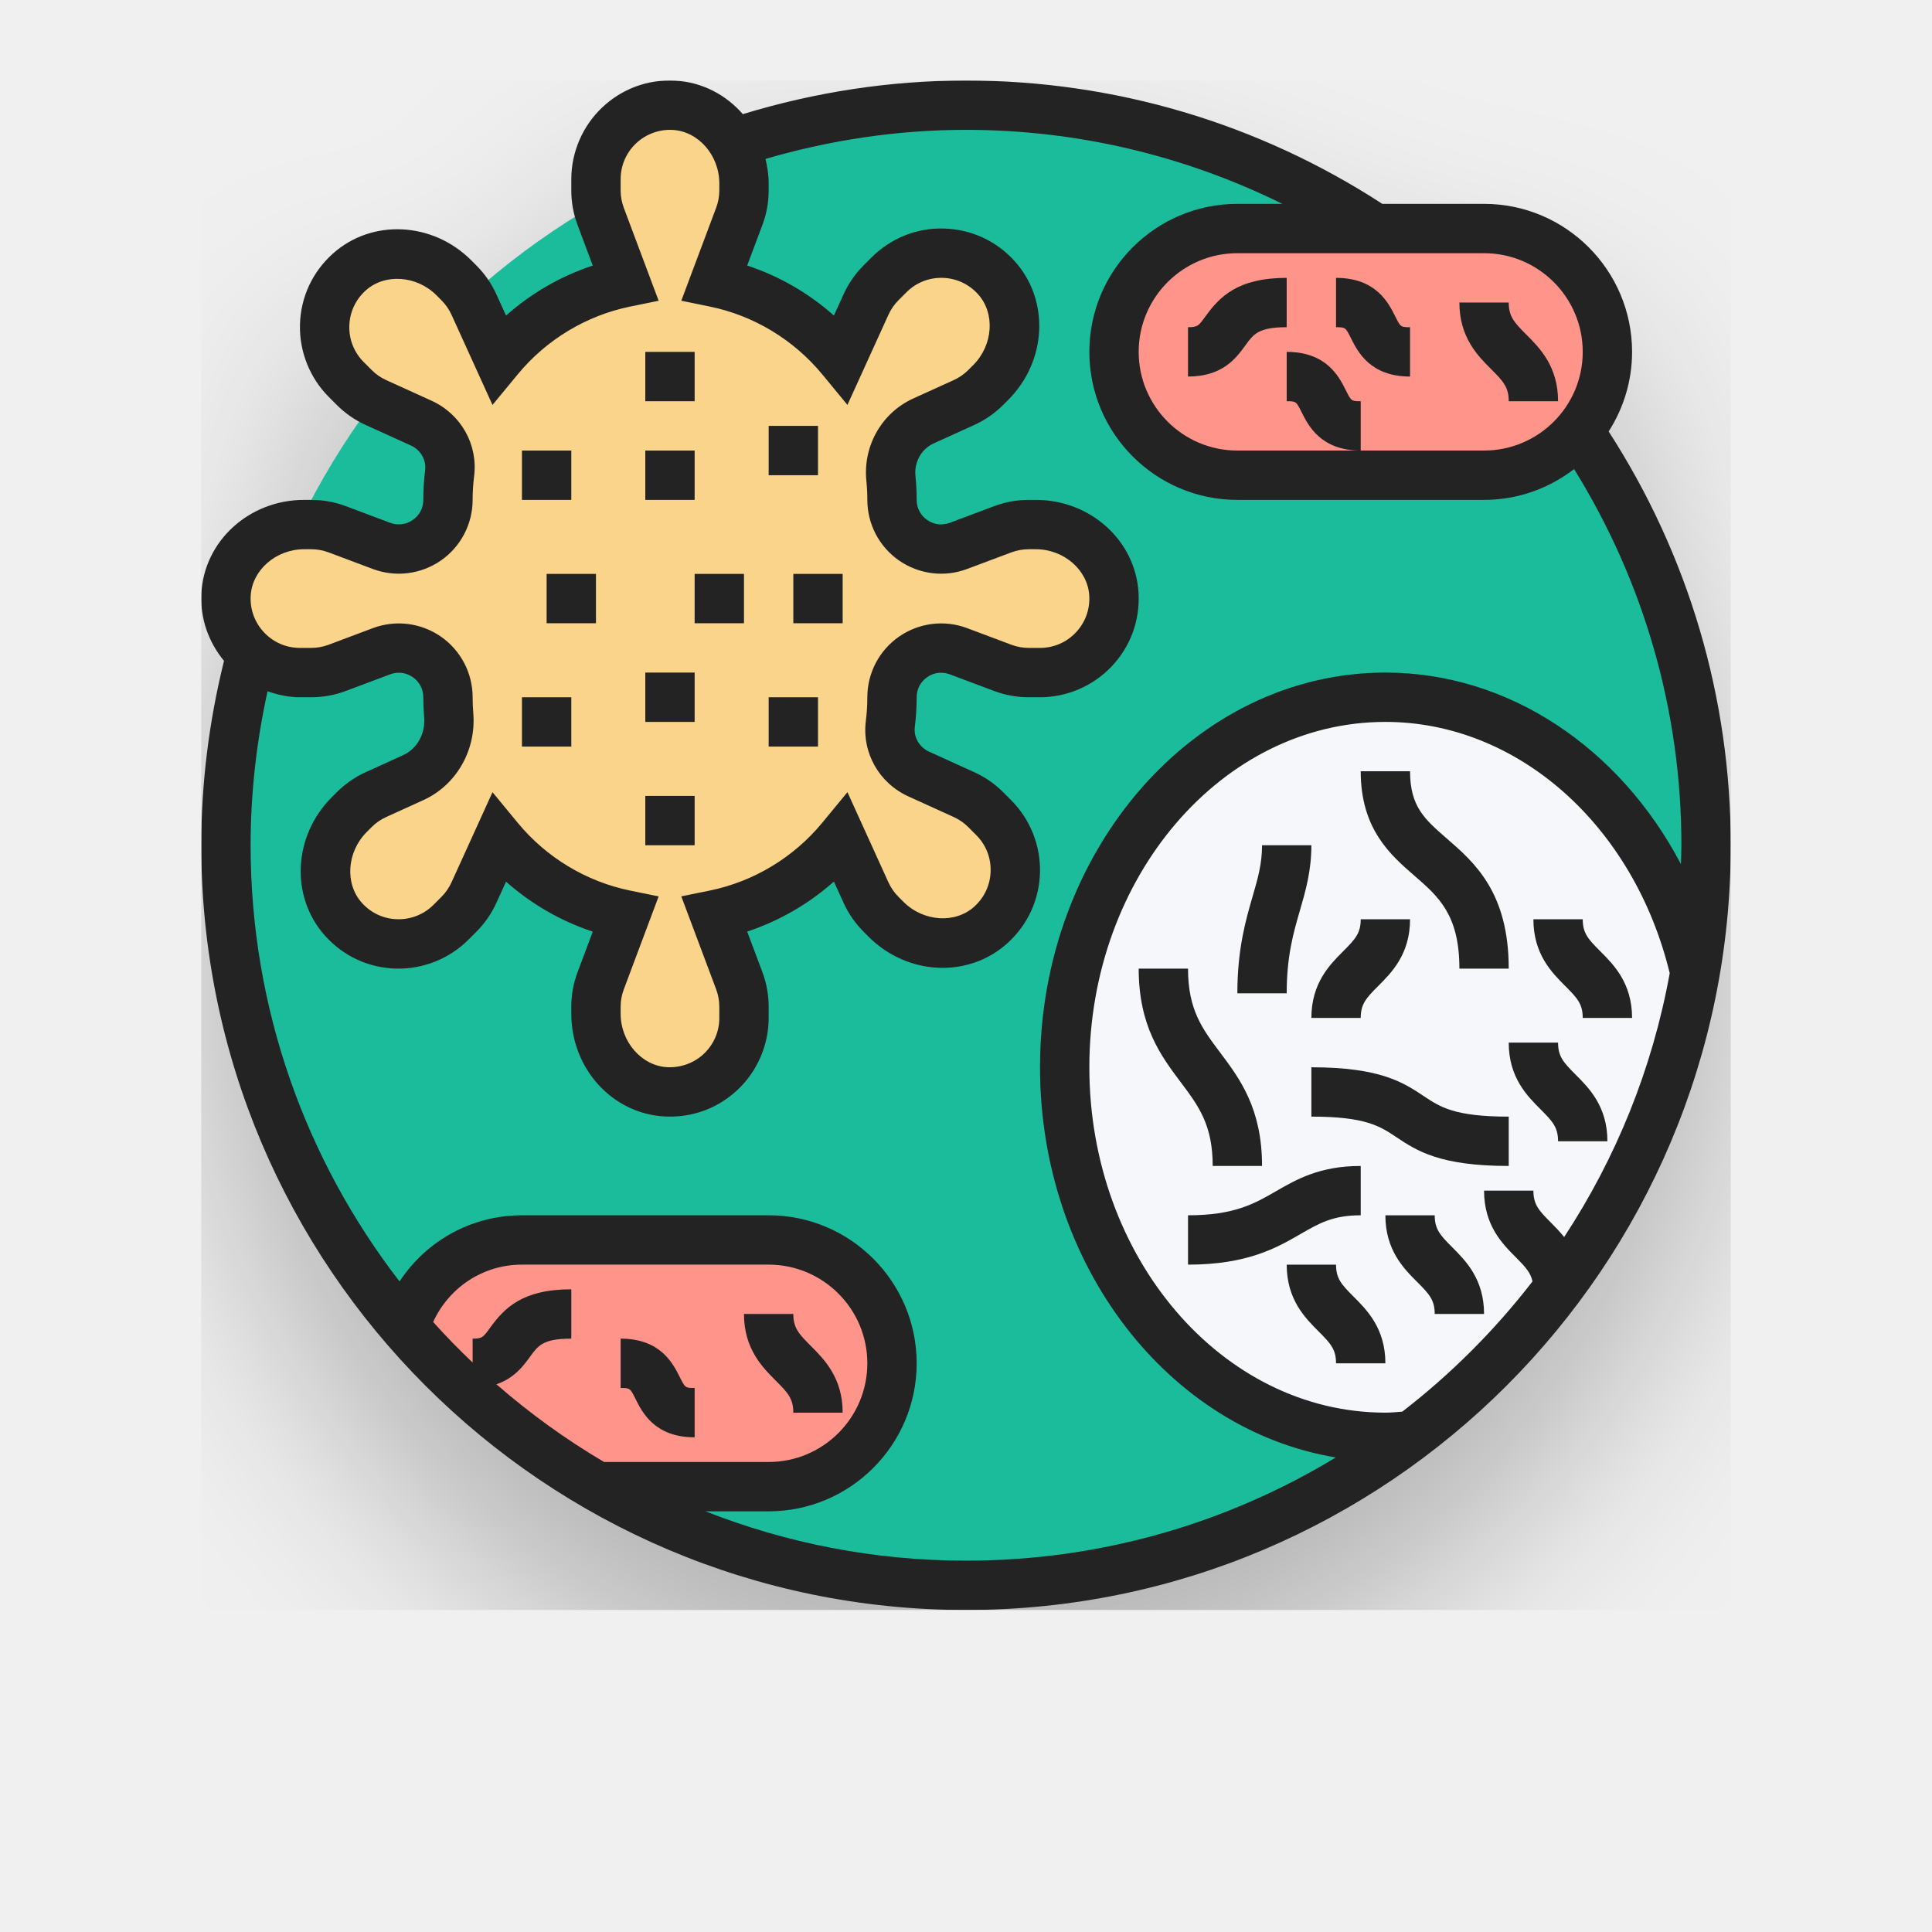
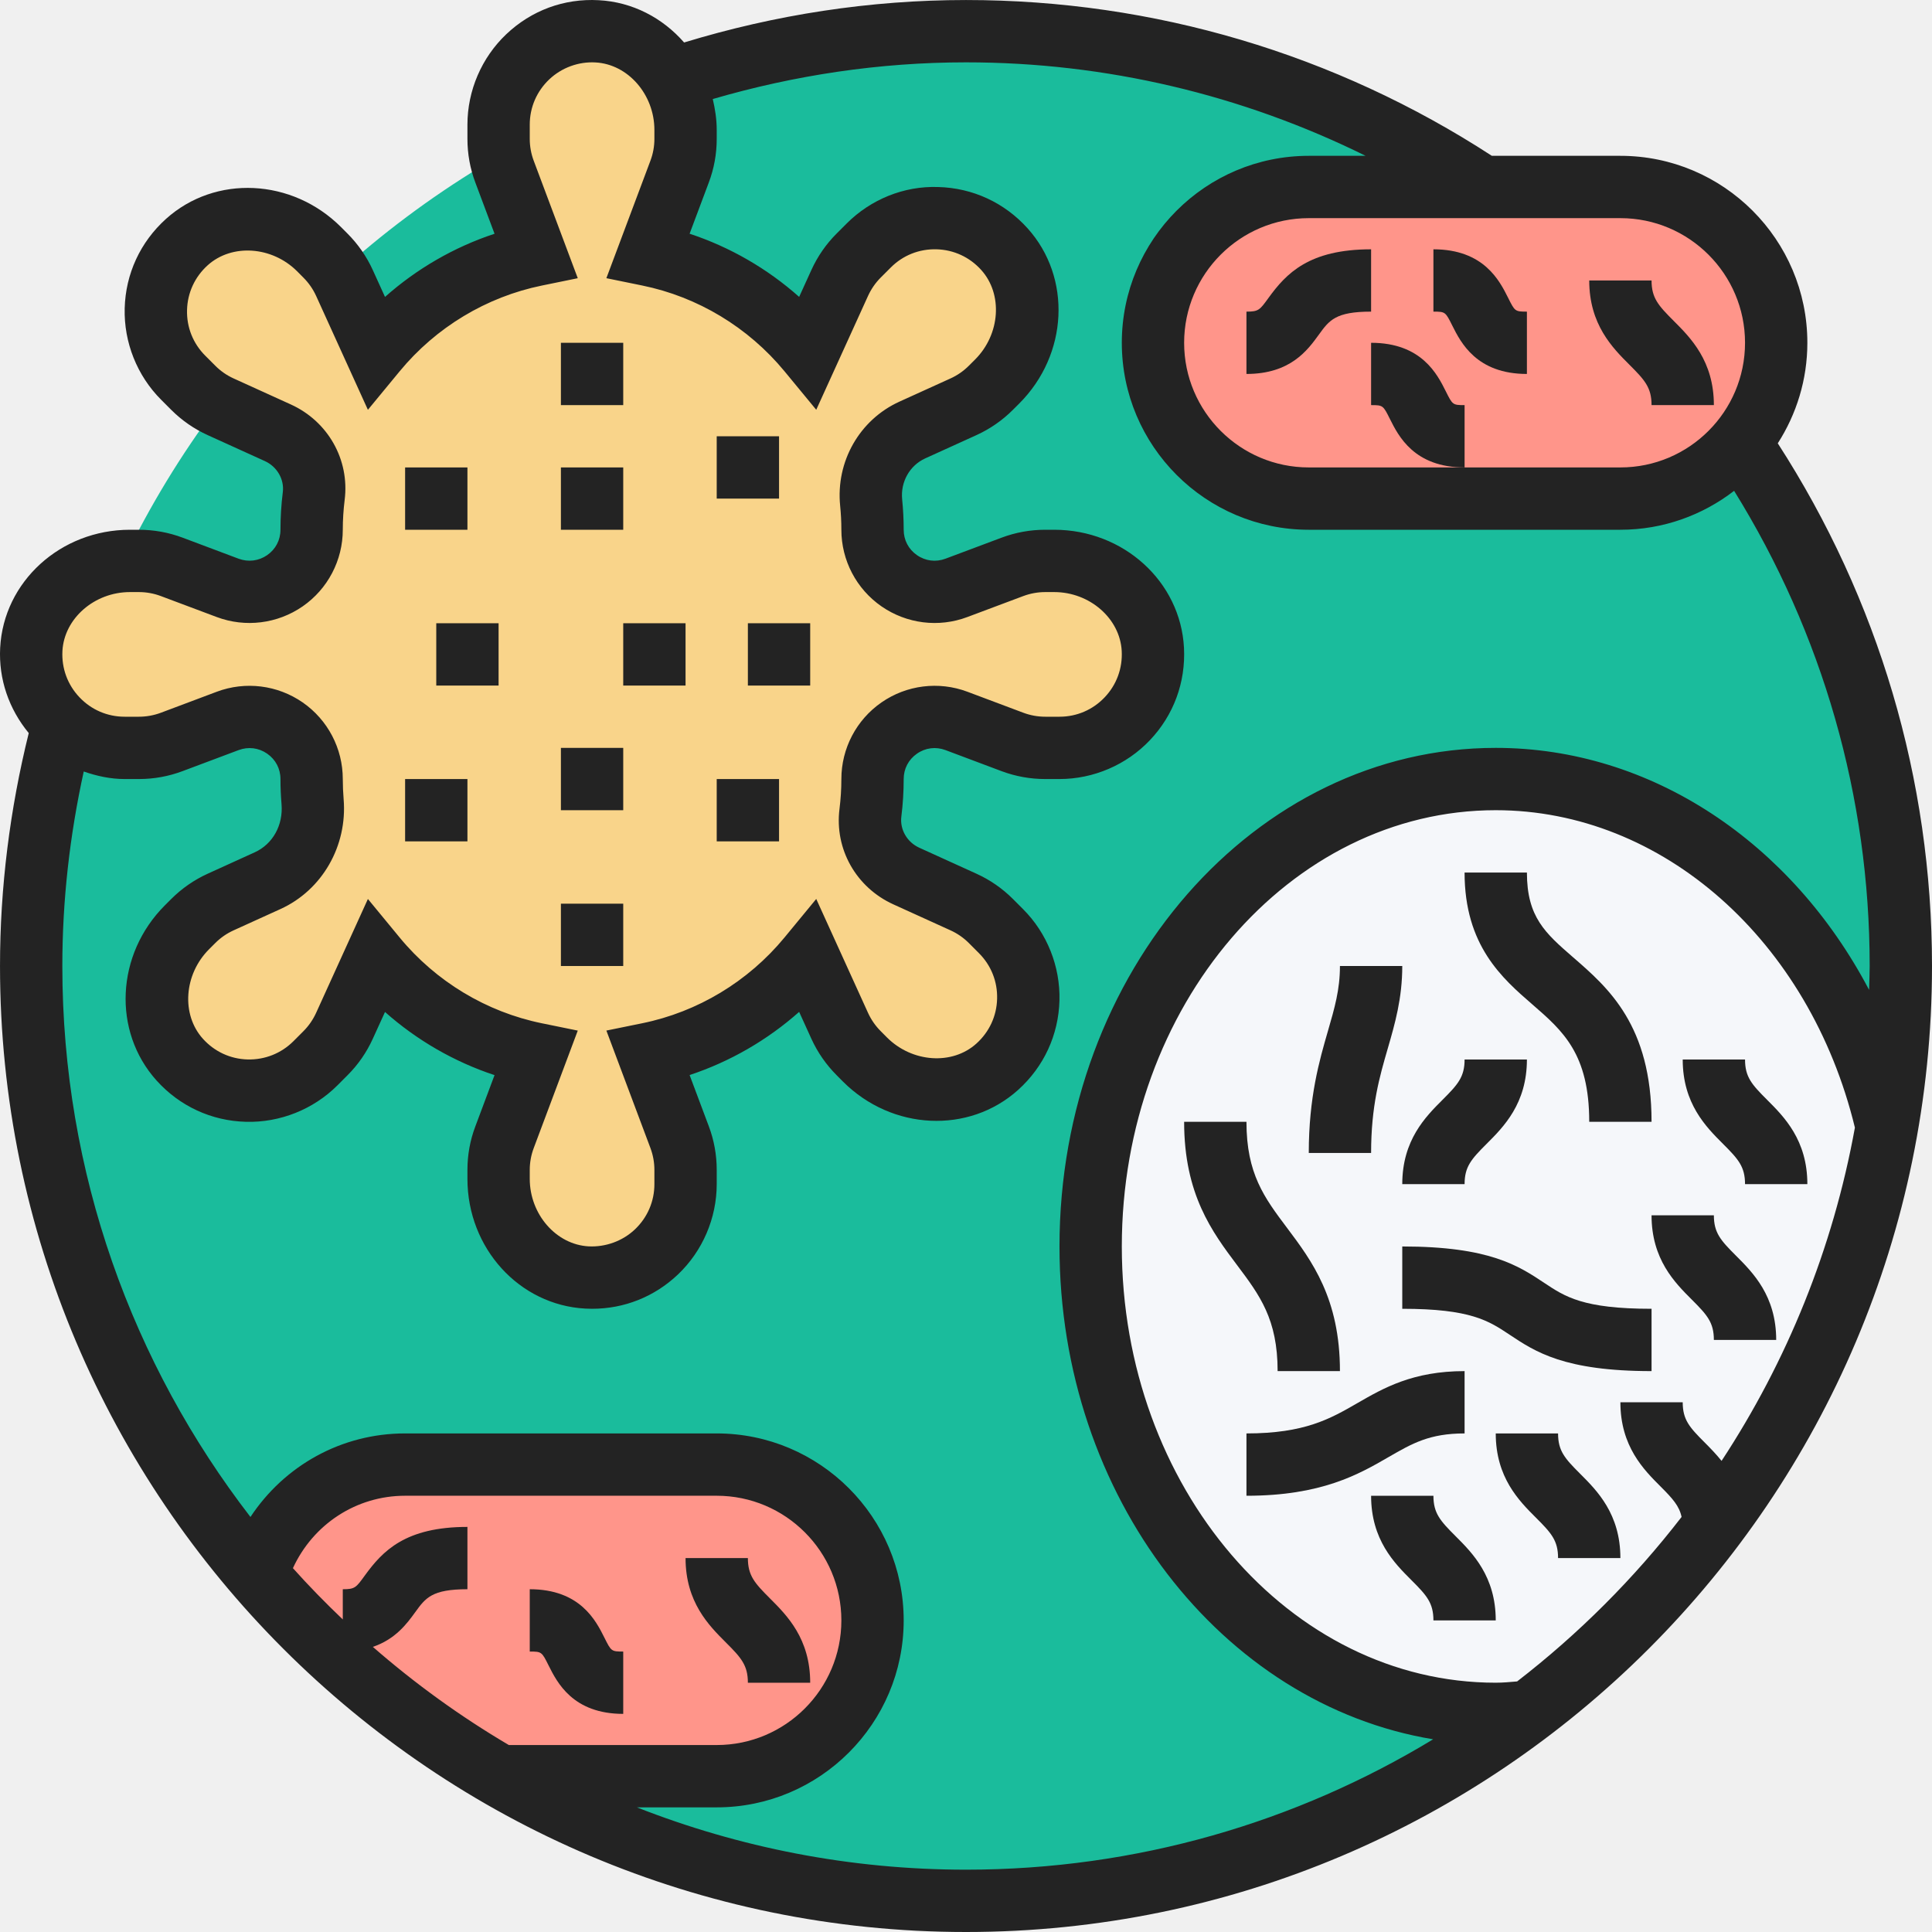
- <svg xmlns="http://www.w3.org/2000/svg" width="240" height="240" viewBox="0 0 240 240" fill="none">
-   <g clip-path="url(#clip0)" filter="url(#filter0_d)">
-     <path d="M211.936 105.001C211.936 155.775 170.774 196.936 120.001 196.936C69.227 196.936 28.066 155.775 28.066 105.001C28.066 54.228 69.227 13.067 120.001 13.067C170.774 13.067 211.936 54.228 211.936 105.001Z" fill="#1ABC9C" />
-     <path d="M210.556 120.783C208.044 135.401 202.099 148.793 193.549 160.162C188.4 167.057 182.271 173.186 175.407 178.365C174.303 178.457 173.2 178.549 172.097 178.549C150.094 178.549 132.259 157.955 132.259 132.582C132.259 107.207 150.094 86.615 172.097 86.615C190.545 86.615 206.021 101.109 210.556 120.753V120.783Z" fill="#F5F7FA" />
-     <path d="M196.154 53.487C195.847 53.855 195.54 54.223 195.204 54.56C192.414 57.318 188.584 59.034 184.355 59.034H153.71C145.251 59.034 138.388 52.169 138.388 43.712C138.388 39.483 140.104 35.652 142.862 32.863C145.651 30.105 149.482 28.389 153.71 28.389H184.355C192.812 28.389 199.678 35.253 199.678 43.712C199.678 47.419 198.359 50.821 196.154 53.487Z" fill="#FF958A" />
-     <path d="M74.156 184.679C65.085 179.468 56.995 172.757 50.252 164.851C52.214 158.599 57.945 154.034 64.84 154.034H95.485C103.942 154.034 110.807 160.897 110.807 169.356C110.807 177.813 103.942 184.679 95.485 184.679H74.156Z" fill="#FF958A" />
-     <path d="M124.566 65.745C125.609 65.347 126.682 65.163 127.785 65.163H128.674C133.638 65.163 138.112 68.901 138.388 73.866C138.663 79.167 134.434 83.55 129.194 83.55H127.785C126.682 83.55 125.609 83.366 124.566 82.968L119.051 80.884C118.346 80.608 117.641 80.486 116.936 80.486C113.688 80.486 110.807 83.121 110.807 86.615C110.807 87.749 110.746 88.852 110.593 89.924C110.287 92.559 111.726 95.072 114.117 96.145L119.755 98.718C120.767 99.179 121.656 99.791 122.452 100.589L123.433 101.569C127.141 105.277 127.019 111.344 123.065 114.9C119.387 118.24 113.596 117.719 110.071 114.195L109.459 113.581C108.662 112.785 108.05 111.897 107.59 110.885L104.526 104.143C100.572 108.923 95.055 112.356 88.774 113.643L91.838 121.825C92.236 122.868 92.42 123.941 92.42 125.043V126.453C92.42 131.693 88.038 135.922 82.736 135.646C77.771 135.371 74.033 130.896 74.033 125.932V125.043C74.033 123.941 74.217 122.868 74.615 121.825L77.68 113.643C71.398 112.356 65.881 108.923 61.928 104.143L58.864 110.885C58.404 111.897 57.792 112.785 56.995 113.581L56.014 114.563C52.307 118.271 46.239 118.148 42.684 114.195C39.344 110.517 39.865 104.726 43.389 101.201L44.002 100.589C44.798 99.791 45.687 99.179 46.698 98.718L51.325 96.604C54.328 95.256 56.014 92.13 55.738 88.82C55.676 88.115 55.646 87.349 55.646 86.615C55.646 82.355 51.386 79.413 47.403 80.884L41.886 82.968C40.845 83.366 39.772 83.55 38.669 83.55H37.26C34.93 83.55 32.815 82.691 31.192 81.252C29.139 79.474 27.913 76.808 28.066 73.866C28.341 68.901 32.815 65.163 37.78 65.163H38.669C39.772 65.163 40.845 65.347 41.886 65.745L47.403 67.829C48.108 68.105 48.813 68.228 49.517 68.228C52.766 68.228 55.646 65.593 55.646 62.099C55.646 60.964 55.708 59.862 55.86 58.789C56.167 56.154 54.728 53.64 52.337 52.568L46.698 49.993C45.687 49.534 44.798 48.92 44.002 48.124L43.02 47.144C39.312 43.436 39.435 37.369 43.389 33.813C47.066 30.474 52.857 30.994 56.381 34.518L56.995 35.13C57.792 35.928 58.404 36.816 58.864 37.828L61.928 44.569C65.881 39.788 71.398 36.357 77.68 35.07L74.615 26.887C74.217 25.845 74.033 24.773 74.033 23.67V22.26C74.033 17.02 78.416 12.791 83.718 13.067C86.873 13.251 89.54 15.12 91.041 17.725C91.93 19.226 92.42 20.973 92.42 22.781V23.67C92.42 24.773 92.236 25.845 91.838 26.887L88.774 35.07C95.055 36.357 100.572 39.788 104.526 44.569L107.59 37.828C108.05 36.816 108.662 35.928 109.459 35.13L110.439 34.15C114.147 30.442 120.215 30.565 123.77 34.518C127.11 38.195 126.589 43.987 123.065 47.511L122.452 48.124C121.656 48.92 120.767 49.534 119.755 49.993L114.729 52.292C111.971 53.548 110.378 56.399 110.685 59.432C110.746 60.291 110.807 61.21 110.807 62.099C110.807 66.359 115.067 69.3 119.051 67.829L124.566 65.745Z" fill="#F9D48A" />
-     <path d="M80.162 43.712H86.291V49.841H80.162V43.712Z" fill="#232323" />
-     <path d="M64.84 55.97H70.969V62.099H64.84V55.97Z" fill="#232323" />
-     <path d="M67.904 71.292H74.033V77.421H67.904V71.292Z" fill="#232323" />
-     <path d="M80.162 98.872H86.291V105.001H80.162V98.872Z" fill="#232323" />
-     <path d="M95.485 86.615H101.614V92.743H95.485V86.615Z" fill="#232323" />
-     <path d="M64.84 86.615H70.969V92.743H64.84V86.615Z" fill="#232323" />
-     <path d="M86.291 71.292H92.42V77.421H86.291V71.292Z" fill="#232323" />
-     <path d="M95.485 52.905H101.614V59.034H95.485V52.905Z" fill="#232323" />
-     <path d="M80.162 55.969H86.291V62.099H80.162V55.969Z" fill="#232323" />
-     <path d="M98.549 71.292H104.678V77.421H98.549V71.292Z" fill="#232323" />
-     <path d="M80.162 83.55H86.291V89.679H80.162V83.55Z" fill="#232323" />
-     <path d="M199.833 53.597C201.666 50.738 202.742 47.352 202.742 43.711C202.742 33.57 194.496 25.324 184.355 25.324H171.714C156.315 15.309 138.455 10.002 120.001 10.002C110.541 10.002 101.234 11.448 92.277 14.178C90.177 11.773 87.224 10.195 83.879 10.02C80.46 9.832 77.251 11.031 74.787 13.367C72.361 15.671 70.969 18.912 70.969 22.259V23.657C70.969 25.137 71.232 26.587 71.75 27.959L73.635 32.988C69.667 34.299 65.995 36.421 62.863 39.2L61.662 36.559C61.05 35.213 60.206 34.006 59.173 32.97L58.551 32.345C53.731 27.521 46.164 27.169 41.327 31.526C38.795 33.807 37.351 36.93 37.263 40.325C37.177 43.671 38.482 46.95 40.848 49.313L41.835 50.302C42.877 51.344 44.084 52.182 45.432 52.794L51.056 55.349C52.248 55.893 52.971 57.142 52.812 58.402C52.658 59.63 52.582 60.875 52.582 62.098C52.582 63.109 52.106 64.019 51.273 64.595C50.436 65.174 49.413 65.294 48.473 64.948L42.959 62.876C41.578 62.358 40.131 62.098 38.657 62.098H37.78C30.961 62.098 25.358 67.194 25.016 73.704C24.855 76.801 25.881 79.731 27.827 82.094C25.979 89.559 25.002 97.25 25.002 105.001C25.002 157.382 67.616 200 120.001 200C172.384 200 215 157.382 215 105.001C215 86.632 209.729 68.929 199.833 53.597ZM196.613 43.711C196.613 50.471 191.116 55.969 184.355 55.969H153.71C146.95 55.969 141.452 50.471 141.452 43.711C141.452 36.95 146.95 31.453 153.71 31.453H184.355C191.116 31.453 196.613 36.95 196.613 43.711ZM37.78 68.227H38.657C39.392 68.227 40.122 68.359 40.809 68.616L46.321 70.684C49.128 71.736 52.287 71.347 54.764 69.633C57.237 67.92 58.711 65.104 58.711 62.098C58.711 61.127 58.775 60.136 58.895 59.162C59.392 55.212 57.261 51.437 53.596 49.773L47.973 47.217C47.298 46.91 46.695 46.49 46.178 45.972L45.187 44.98C43.986 43.778 43.348 42.185 43.394 40.486C43.438 38.789 44.161 37.226 45.429 36.083C47.81 33.941 51.752 34.214 54.219 36.678L54.843 37.307C55.361 37.824 55.781 38.43 56.088 39.099L61.181 50.302L64.304 46.515C67.87 42.188 72.844 39.191 78.305 38.079L81.82 37.361L77.487 25.804C77.23 25.119 77.098 24.395 77.098 23.657V22.259C77.098 20.561 77.779 18.984 79.01 17.812C80.242 16.645 81.903 16.048 83.558 16.14C86.754 16.309 89.356 19.286 89.356 22.78V23.657C89.356 24.395 89.224 25.119 88.964 25.807L84.633 37.358L88.148 38.076C93.61 39.188 98.582 42.185 102.15 46.512L105.272 50.299L110.366 39.099C110.676 38.424 111.092 37.818 111.614 37.296L112.6 36.31C113.798 35.108 115.386 34.474 117.095 34.517C118.793 34.561 120.357 35.284 121.499 36.553C123.641 38.93 123.372 42.874 120.899 45.351L120.279 45.969C119.761 46.487 119.158 46.907 118.483 47.214L113.451 49.5C109.529 51.282 107.188 55.393 107.623 59.732C107.702 60.51 107.743 61.297 107.743 62.098C107.743 65.104 109.217 67.92 111.69 69.633C114.167 71.347 117.319 71.742 120.135 70.681L125.642 68.616C126.332 68.359 127.062 68.227 127.797 68.227H128.674C132.17 68.227 135.145 70.826 135.314 74.022C135.403 75.728 134.809 77.344 133.638 78.576C132.47 79.807 130.893 80.485 129.194 80.485H127.797C127.058 80.485 126.332 80.353 125.645 80.096L120.132 78.026C117.319 76.973 114.162 77.362 111.69 79.078C109.217 80.792 107.743 83.608 107.743 86.614C107.743 87.613 107.678 88.594 107.559 89.553C107.062 93.503 109.193 97.275 112.857 98.939L118.481 101.495C119.155 101.802 119.758 102.221 120.276 102.738L121.267 103.732C122.468 104.931 123.106 106.527 123.059 108.224C123.016 109.922 122.293 111.484 121.024 112.628C118.647 114.773 114.705 114.498 112.235 112.034L111.611 111.405C111.092 110.887 110.673 110.281 110.366 109.613L105.272 98.406L102.15 102.197C98.582 106.524 93.613 109.521 88.148 110.633L84.633 111.35L88.967 122.906C89.224 123.593 89.356 124.316 89.356 125.055V126.452C89.356 128.149 88.675 129.728 87.444 130.899C86.212 132.07 84.529 132.652 82.896 132.572C79.7 132.403 77.098 129.424 77.098 125.932V125.055C77.098 124.316 77.23 123.593 77.49 122.903L81.82 111.353L78.305 110.636C72.841 109.524 67.87 106.527 64.304 102.2L61.181 98.409L56.088 109.61C55.778 110.284 55.361 110.89 54.84 111.411L53.854 112.399C52.652 113.597 51.047 114.23 49.357 114.191C47.66 114.148 46.097 113.425 44.954 112.156C42.812 109.779 43.082 105.834 45.555 103.358L46.175 102.738C46.692 102.221 47.295 101.802 47.97 101.495L52.582 99.399C56.685 97.536 59.179 93.187 58.793 88.582C58.741 87.935 58.711 87.278 58.711 86.614C58.711 83.608 57.237 80.792 54.764 79.078C52.29 77.365 49.134 76.973 46.318 78.029L40.809 80.099C40.122 80.353 39.395 80.485 38.657 80.485H37.26C35.561 80.485 33.984 79.807 32.815 78.573C31.645 77.341 31.051 75.725 31.14 74.022C31.308 70.826 34.283 68.227 37.78 68.227ZM53.807 164.218C55.79 159.907 60.029 157.097 64.84 157.097H95.485C102.245 157.097 107.743 162.595 107.743 169.355C107.743 176.116 102.245 181.613 95.485 181.613H75.042C70.282 178.809 65.808 175.572 61.668 171.96C63.89 171.206 65.021 169.674 65.832 168.552C66.853 167.142 67.469 166.291 70.969 166.291V160.162C64.855 160.162 62.627 162.53 60.869 164.954C60.013 166.137 59.904 166.291 58.711 166.291V169.262C57.013 167.642 55.374 165.969 53.807 164.218ZM87.634 187.742H95.485C105.625 187.742 113.872 179.496 113.872 169.355C113.872 159.215 105.625 150.968 95.485 150.968H64.84C58.57 150.968 52.962 154.14 49.631 159.185C38.047 144.173 31.131 125.382 31.131 105.001C31.131 98.541 31.862 92.129 33.236 85.872C34.526 86.322 35.874 86.614 37.26 86.614H38.657C40.134 86.614 41.584 86.353 42.962 85.833L48.47 83.766C49.422 83.412 50.436 83.537 51.273 84.117C52.106 84.693 52.582 85.602 52.582 86.614C52.582 87.444 52.619 88.269 52.687 89.09C52.857 91.158 51.825 93.015 50.047 93.822L45.432 95.921C44.087 96.533 42.877 97.373 41.835 98.415L41.219 99.031C36.398 103.849 36.04 111.417 40.397 116.262C42.675 118.791 45.8 120.234 49.196 120.323C52.53 120.412 55.819 119.104 58.184 116.738L59.167 115.753C60.209 114.715 61.05 113.505 61.662 112.156L62.863 109.521C65.992 112.3 69.667 114.42 73.635 115.733L71.753 120.756C71.232 122.125 70.969 123.575 70.969 125.055V125.932C70.969 132.746 76.065 138.351 82.572 138.692C82.794 138.704 83.019 138.71 83.239 138.71C86.393 138.71 89.362 137.527 91.663 135.345C94.093 133.041 95.485 129.798 95.485 126.452V125.055C95.485 123.575 95.222 122.125 94.704 120.753L92.818 115.724C96.787 114.411 100.459 112.291 103.59 109.512L104.792 112.153C105.404 113.499 106.248 114.706 107.28 115.742L107.901 116.367C112.723 121.187 120.285 121.54 125.127 117.185C127.659 114.905 129.101 111.779 129.191 108.387C129.277 105.041 127.972 101.764 125.606 99.402L124.618 98.412C123.577 97.37 122.369 96.533 121.021 95.921L115.398 93.365C114.205 92.822 113.483 91.573 113.641 90.313C113.795 89.081 113.872 87.833 113.872 86.614C113.872 85.602 114.346 84.693 115.18 84.117C116.013 83.534 117.038 83.412 117.981 83.766L123.492 85.836C124.87 86.353 126.32 86.614 127.797 86.614H129.194C132.54 86.614 135.78 85.222 138.084 82.795C140.423 80.331 141.611 77.105 141.437 73.704C141.096 67.194 135.492 62.098 128.674 62.098H127.797C126.326 62.098 124.876 62.358 123.492 62.879L117.984 64.944C117.034 65.3 116.018 65.177 115.18 64.595C114.346 64.019 113.872 63.109 113.872 62.098C113.872 61.089 113.819 60.093 113.722 59.116C113.547 57.396 114.46 55.776 115.989 55.08L121.021 52.794C122.366 52.182 123.577 51.341 124.618 50.299L125.235 49.683C130.055 44.866 130.414 37.296 126.056 32.453C123.779 29.924 120.653 28.48 117.258 28.392C113.887 28.275 110.635 29.611 108.27 31.977L107.286 32.96C106.243 34 105.404 35.21 104.792 36.559L103.59 39.197C100.462 36.415 96.787 34.293 92.818 32.985L94.701 27.962C95.222 26.587 95.485 25.137 95.485 23.657V22.78C95.485 21.727 95.325 20.721 95.096 19.74C103.158 17.39 111.509 16.131 120.001 16.131C133.754 16.131 147.137 19.315 159.299 25.324H153.71C143.57 25.324 135.323 33.57 135.323 43.711C135.323 53.852 143.57 62.098 153.71 62.098H184.355C188.566 62.098 192.437 60.66 195.54 58.27C204.237 72.3 208.871 88.354 208.871 105.001C208.871 105.788 208.831 106.566 208.813 107.349C201.21 92.886 187.414 83.549 172.097 83.549C148.439 83.549 129.194 105.545 129.194 132.581C129.194 157.223 145.198 177.616 165.941 181.049C152.527 189.182 136.8 193.871 120.001 193.871C108.582 193.871 97.672 191.683 87.634 187.742ZM174.2 175.358C173.504 175.417 172.808 175.484 172.097 175.484C151.819 175.484 135.323 156.238 135.323 132.581C135.323 108.923 151.819 89.678 172.097 89.678C188.507 89.678 202.947 102.491 207.418 120.893C205.257 132.81 200.719 143.904 194.306 153.668C193.751 152.981 193.172 152.387 192.651 151.866C191.149 150.364 190.484 149.626 190.484 147.904H184.355C184.355 152.237 186.645 154.53 188.317 156.199C189.494 157.376 190.144 158.1 190.373 159.182C185.697 165.239 180.258 170.679 174.2 175.358Z" fill="#232323" />
-     <path d="M175.706 108.786C178.7 111.385 181.291 113.634 181.291 120.324H187.42C187.42 110.836 183.15 107.134 179.721 104.159C176.975 101.771 175.162 100.2 175.162 95.808H169.032C169.032 102.993 172.731 106.206 175.706 108.786Z" fill="#232323" />
-     <path d="M156.775 144.84C156.775 137.69 154.008 133.997 151.564 130.743C149.336 127.777 147.581 125.432 147.581 120.324H141.452C141.452 127.473 144.219 131.166 146.662 134.421C148.889 137.387 150.646 139.731 150.646 144.84H156.775Z" fill="#232323" />
-     <path d="M162.904 132.582V138.711C169.636 138.711 171.407 139.893 173.46 141.261C175.98 142.937 178.829 144.84 187.42 144.84V138.711C180.686 138.711 178.916 137.527 176.863 136.161C174.343 134.485 171.493 132.582 162.904 132.582Z" fill="#232323" />
-     <path d="M161.482 113.098C162.181 110.686 162.904 108.192 162.904 105.001H156.775C156.775 107.321 156.254 109.116 155.594 111.391C154.755 114.286 153.71 117.894 153.71 123.389H159.839C159.839 118.763 160.673 115.883 161.482 113.098Z" fill="#232323" />
-     <path d="M169.033 150.969V144.84C163.945 144.84 161.053 146.51 158.497 147.984C155.836 149.519 153.33 150.969 147.581 150.969V157.098C154.97 157.098 158.626 154.99 161.561 153.291C163.896 151.943 165.588 150.969 169.033 150.969Z" fill="#232323" />
-     <path d="M196.613 126.453H202.742C202.742 122.12 200.453 119.827 198.78 118.157C197.277 116.655 196.613 115.917 196.613 114.195H190.484C190.484 118.528 192.773 120.821 194.446 122.491C195.949 123.992 196.613 124.731 196.613 126.453Z" fill="#232323" />
-     <path d="M193.548 129.517H187.419C187.419 133.851 189.709 136.143 191.382 137.813C192.884 139.314 193.548 140.053 193.548 141.775H199.678C199.678 137.442 197.388 135.15 195.715 133.48C194.213 131.977 193.548 131.24 193.548 129.517Z" fill="#232323" />
-     <path d="M169.033 126.453C169.033 124.731 169.697 123.992 171.199 122.491C172.872 120.821 175.162 118.528 175.162 114.195H169.033C169.033 115.917 168.368 116.655 166.866 118.157C165.193 119.827 162.904 122.12 162.904 126.453H169.033Z" fill="#232323" />
-     <path d="M165.968 157.098H159.839C159.839 161.431 162.129 163.724 163.801 165.394C165.304 166.894 165.968 167.634 165.968 169.356H172.097C172.097 165.022 169.808 162.73 168.135 161.06C166.633 159.558 165.968 158.82 165.968 157.098Z" fill="#232323" />
-     <path d="M178.226 150.969H172.097C172.097 155.302 174.386 157.595 176.059 159.264C177.562 160.765 178.226 161.505 178.226 163.227H184.355C184.355 158.893 182.066 156.601 180.393 154.931C178.89 153.429 178.226 152.691 178.226 150.969Z" fill="#232323" />
-     <path d="M98.549 175.485H104.678C104.678 171.151 102.389 168.859 100.716 167.189C99.214 165.687 98.549 164.949 98.549 163.227H92.42C92.42 167.56 94.71 169.853 96.382 171.523C97.885 173.023 98.549 173.763 98.549 175.485Z" fill="#232323" />
-     <path d="M78.952 173.789C79.785 175.453 81.332 178.549 86.291 178.549V172.42C85.121 172.42 85.108 172.395 84.437 171.05C83.604 169.386 82.057 166.291 77.098 166.291V172.42C78.268 172.42 78.28 172.444 78.952 173.789Z" fill="#232323" />
-     <path d="M187.42 49.841H193.549C193.549 45.507 191.259 43.215 189.586 41.545C188.084 40.042 187.42 39.305 187.42 37.583H181.291C181.291 41.916 183.58 44.208 185.253 45.878C186.755 47.379 187.42 48.118 187.42 49.841Z" fill="#232323" />
-     <path d="M149.739 39.311C148.883 40.493 148.774 40.647 147.581 40.647V46.776C151.9 46.776 153.587 44.446 154.702 42.908C155.723 41.498 156.339 40.647 159.839 40.647V34.518C153.725 34.518 151.497 36.887 149.739 39.311Z" fill="#232323" />
-     <path d="M167.179 48.47C166.345 46.806 164.798 43.712 159.839 43.712V49.841C161.009 49.841 161.021 49.864 161.693 51.21C162.527 52.874 164.074 55.97 169.033 55.97V49.841C167.863 49.841 167.849 49.815 167.179 48.47Z" fill="#232323" />
-     <path d="M167.822 42.016C168.656 43.68 170.203 46.776 175.162 46.776V40.647C173.992 40.647 173.978 40.622 173.308 39.276C172.474 37.612 170.927 34.518 165.968 34.518V40.647C167.138 40.647 167.15 40.671 167.822 42.016Z" fill="#232323" />
+ <svg xmlns="http://www.w3.org/2000/svg" width="190" height="190" viewBox="0 0 190 190" fill="none">
+   <g clip-path="url(#clip0)">
+     <path d="M186.936 95.001C186.936 145.775 145.774 186.936 95.001 186.936C44.227 186.936 3.066 145.775 3.066 95.001C3.066 44.228 44.227 3.067 95.001 3.067C145.774 3.067 186.936 44.228 186.936 95.001Z" fill="#1ABC9C" />
+     <path d="M185.556 110.783C183.044 125.401 177.099 138.793 168.549 150.162C163.4 157.057 157.271 163.186 150.407 168.365C149.303 168.457 148.2 168.549 147.097 168.549C125.094 168.549 107.259 147.955 107.259 122.582C107.259 97.207 125.094 76.615 147.097 76.615C165.545 76.615 181.021 91.109 185.556 110.753V110.783Z" fill="#F5F7FA" />
+     <path d="M171.154 43.487C170.847 43.855 170.54 44.223 170.204 44.56C167.414 47.318 163.584 49.034 159.355 49.034H128.71C120.251 49.034 113.388 42.169 113.388 33.712C113.388 29.483 115.104 25.652 117.862 22.863C120.651 20.105 124.482 18.389 128.71 18.389H159.355C167.812 18.389 174.678 25.253 174.678 33.712C174.678 37.419 173.359 40.821 171.154 43.487Z" fill="#FF958A" />
+     <path d="M49.156 174.679C40.086 169.468 31.995 162.757 25.252 154.851C27.214 148.599 32.945 144.034 39.84 144.034H70.485C78.942 144.034 85.808 150.897 85.808 159.356C85.808 167.813 78.942 174.679 70.485 174.679H49.156Z" fill="#FF958A" />
+     <path d="M99.566 55.745C100.609 55.347 101.682 55.163 102.785 55.163H103.674C108.638 55.163 113.112 58.901 113.388 63.866C113.663 69.167 109.434 73.55 104.194 73.55H102.785C101.682 73.55 100.609 73.366 99.566 72.968L94.051 70.884C93.346 70.608 92.641 70.486 91.936 70.486C88.688 70.486 85.807 73.121 85.807 76.615C85.807 77.749 85.746 78.852 85.593 79.924C85.287 82.559 86.726 85.072 89.117 86.145L94.755 88.718C95.767 89.179 96.656 89.791 97.452 90.589L98.433 91.569C102.141 95.277 102.019 101.344 98.065 104.9C94.387 108.24 88.597 107.719 85.071 104.195L84.459 103.581C83.662 102.785 83.05 101.897 82.59 100.885L79.526 94.143C75.572 98.923 70.055 102.356 63.774 103.643L66.838 111.825C67.236 112.868 67.42 113.941 67.42 115.043V116.453C67.42 121.693 63.038 125.922 57.736 125.646C52.771 125.371 49.033 120.896 49.033 115.932V115.043C49.033 113.941 49.217 112.868 49.615 111.825L52.68 103.643C46.398 102.356 40.881 98.923 36.928 94.143L33.864 100.885C33.404 101.897 32.792 102.785 31.995 103.581L31.015 104.563C27.307 108.271 21.239 108.148 17.684 104.195C14.344 100.517 14.865 94.726 18.389 91.201L19.002 90.589C19.798 89.791 20.687 89.179 21.698 88.718L26.325 86.604C29.328 85.256 31.015 82.13 30.738 78.82C30.676 78.115 30.646 77.349 30.646 76.615C30.646 72.355 26.386 69.413 22.403 70.884L16.886 72.968C15.845 73.366 14.772 73.55 13.669 73.55H12.259C9.93 73.55 7.815 72.691 6.192 71.252C4.139 69.474 2.913 66.808 3.066 63.866C3.341 58.901 7.815 55.163 12.78 55.163H13.669C14.772 55.163 15.845 55.347 16.886 55.745L22.403 57.83C23.108 58.105 23.813 58.228 24.517 58.228C27.766 58.228 30.646 55.593 30.646 52.099C30.646 50.964 30.708 49.862 30.86 48.789C31.167 46.154 29.728 43.64 27.337 42.568L21.698 39.993C20.687 39.534 19.798 38.92 19.002 38.124L18.02 37.144C14.312 33.436 14.435 27.369 18.389 23.813C22.067 20.474 27.857 20.994 31.381 24.518L31.995 25.13C32.792 25.928 33.404 26.817 33.864 27.828L36.928 34.569C40.881 29.788 46.398 26.357 52.68 25.07L49.615 16.887C49.217 15.845 49.033 14.773 49.033 13.67V12.26C49.033 7.02 53.416 2.791 58.718 3.067C61.873 3.251 64.54 5.12 66.041 7.725C66.93 9.226 67.42 10.973 67.42 12.781V13.67C67.42 14.773 67.236 15.845 66.838 16.887L63.774 25.07C70.055 26.357 75.572 29.788 79.526 34.569L82.59 27.828C83.05 26.817 83.662 25.928 84.459 25.13L85.439 24.15C89.147 20.442 95.215 20.565 98.77 24.518C102.11 28.195 101.589 33.987 98.065 37.511L97.452 38.124C96.656 38.92 95.767 39.534 94.755 39.993L89.729 42.292C86.972 43.548 85.378 46.399 85.685 49.432C85.746 50.291 85.807 51.21 85.807 52.099C85.807 56.359 90.067 59.3 94.051 57.83L99.566 55.745Z" fill="#F9D48A" />
+     <path d="M55.162 33.712H61.291V39.841H55.162V33.712Z" fill="#232323" />
+     <path d="M39.84 45.97H45.969V52.099H39.84V45.97Z" fill="#232323" />
+     <path d="M42.904 61.292H49.033V67.421H42.904V61.292Z" fill="#232323" />
+     <path d="M55.162 88.872H61.291V95.001H55.162V88.872Z" fill="#232323" />
+     <path d="M70.485 76.615H76.614V82.743H70.485V76.615Z" fill="#232323" />
+     <path d="M39.84 76.615H45.969V82.743H39.84V76.615Z" fill="#232323" />
+     <path d="M61.291 61.292H67.42V67.421H61.291V61.292Z" fill="#232323" />
+     <path d="M70.485 42.905H76.614V49.034H70.485V42.905Z" fill="#232323" />
+     <path d="M55.162 45.969H61.291V52.099H55.162V45.969Z" fill="#232323" />
+     <path d="M73.549 61.292H79.678V67.421H73.549V61.292Z" fill="#232323" />
+     <path d="M55.162 73.55H61.291V79.679H55.162V73.55Z" fill="#232323" />
+     <path d="M174.833 43.597C176.666 40.738 177.742 37.352 177.742 33.711C177.742 23.57 169.496 15.324 159.355 15.324H146.714C131.315 5.309 113.455 0.002 95.001 0.002C85.541 0.002 76.234 1.448 67.277 4.178C65.177 1.773 62.224 0.195 58.879 0.02C55.46 -0.168 52.251 1.031 49.788 3.367C47.361 5.671 45.969 8.912 45.969 12.259V13.657C45.969 15.137 46.232 16.587 46.75 17.959L48.635 22.988C44.667 24.299 40.995 26.421 37.863 29.2L36.662 26.558C36.05 25.213 35.206 24.006 34.173 22.97L33.551 22.345C28.731 17.521 21.164 17.169 16.326 21.526C13.795 23.807 12.351 26.93 12.262 30.325C12.177 33.671 13.482 36.95 15.848 39.313L16.835 40.302C17.877 41.344 19.084 42.182 20.432 42.794L26.056 45.349C27.248 45.893 27.971 47.142 27.812 48.402C27.658 49.63 27.582 50.875 27.582 52.098C27.582 53.109 27.106 54.019 26.273 54.595C25.436 55.174 24.413 55.294 23.473 54.948L17.959 52.876C16.578 52.358 15.131 52.098 13.657 52.098H12.78C5.961 52.098 0.358 57.194 0.016 63.703C-0.145 66.801 0.881 69.731 2.827 72.094C0.979 79.559 0.001 87.25 0.001 95.001C0.001 147.382 42.616 190 95.001 190C147.384 190 190 147.382 190 95.001C190 76.632 184.729 58.929 174.833 43.597ZM171.613 33.711C171.613 40.471 166.116 45.969 159.355 45.969H128.71C121.95 45.969 116.452 40.471 116.452 33.711C116.452 26.951 121.95 21.453 128.71 21.453H159.355C166.116 21.453 171.613 26.951 171.613 33.711ZM12.78 58.227H13.657C14.392 58.227 15.122 58.359 15.809 58.616L21.321 60.684C24.128 61.736 27.287 61.347 29.764 59.633C32.237 57.92 33.711 55.104 33.711 52.098C33.711 51.127 33.775 50.136 33.895 49.162C34.392 45.212 32.261 41.437 28.596 39.773L22.973 37.217C22.298 36.91 21.695 36.49 21.178 35.972L20.187 34.98C18.985 33.778 18.348 32.185 18.394 30.486C18.438 28.79 19.161 27.226 20.429 26.083C22.81 23.941 26.752 24.214 29.219 26.678L29.843 27.307C30.361 27.824 30.781 28.43 31.088 29.099L36.181 40.302L39.304 36.515C42.87 32.188 47.844 29.191 53.305 28.079L56.82 27.36L52.487 15.804C52.23 15.119 52.098 14.395 52.098 13.657V12.259C52.098 10.561 52.779 8.984 54.01 7.812C55.242 6.645 56.903 6.048 58.557 6.14C61.754 6.309 64.356 9.286 64.356 12.78V13.657C64.356 14.395 64.224 15.119 63.964 15.807L59.633 27.358L63.148 28.076C68.61 29.188 73.582 32.185 77.15 36.512L80.272 40.299L85.366 29.099C85.676 28.424 86.092 27.818 86.614 27.296L87.6 26.31C88.799 25.108 90.386 24.474 92.095 24.517C93.793 24.561 95.357 25.284 96.499 26.552C98.641 28.93 98.372 32.874 95.899 35.351L95.279 35.969C94.761 36.487 94.158 36.907 93.484 37.214L88.451 39.5C84.529 41.282 82.188 45.393 82.623 49.732C82.702 50.51 82.743 51.297 82.743 52.098C82.743 55.104 84.217 57.92 86.69 59.633C89.167 61.347 92.319 61.742 95.135 60.681L100.642 58.616C101.332 58.359 102.062 58.227 102.797 58.227H103.674C107.17 58.227 110.145 60.826 110.314 64.022C110.403 65.728 109.809 67.344 108.638 68.576C107.47 69.807 105.893 70.485 104.194 70.485H102.797C102.058 70.485 101.332 70.353 100.645 70.096L95.132 68.026C92.319 66.973 89.162 67.362 86.69 69.078C84.217 70.792 82.743 73.608 82.743 76.614C82.743 77.613 82.678 78.594 82.559 79.553C82.062 83.503 84.193 87.275 87.857 88.939L93.481 91.495C94.155 91.802 94.758 92.221 95.276 92.738L96.267 93.732C97.468 94.93 98.106 96.527 98.059 98.224C98.016 99.922 97.293 101.484 96.024 102.628C93.647 104.773 89.705 104.498 87.235 102.034L86.611 101.405C86.092 100.887 85.673 100.281 85.366 99.612L80.272 88.406L77.15 92.197C73.582 96.524 68.613 99.521 63.148 100.633L59.633 101.35L63.967 112.906C64.224 113.593 64.356 114.316 64.356 115.055V116.452C64.356 118.149 63.675 119.728 62.444 120.899C61.212 122.07 59.529 122.652 57.896 122.572C54.7 122.403 52.098 119.424 52.098 115.932V115.055C52.098 114.316 52.23 113.593 52.49 112.903L56.82 101.353L53.305 100.636C47.841 99.524 42.87 96.527 39.304 92.2L36.181 88.409L31.088 99.609C30.778 100.284 30.361 100.89 29.84 101.411L28.854 102.399C27.652 103.597 26.047 104.23 24.357 104.191C22.66 104.148 21.097 103.425 19.954 102.156C17.812 99.779 18.082 95.834 20.555 93.358L21.175 92.738C21.692 92.221 22.295 91.802 22.97 91.495L27.582 89.399C31.685 87.536 34.179 83.187 33.793 78.582C33.741 77.935 33.711 77.278 33.711 76.614C33.711 73.608 32.237 70.792 29.764 69.078C27.29 67.365 24.134 66.973 21.318 68.029L15.809 70.099C15.122 70.353 14.395 70.485 13.657 70.485H12.259C10.561 70.485 8.984 69.807 7.815 68.573C6.645 67.341 6.051 65.725 6.139 64.022C6.309 60.826 9.283 58.227 12.78 58.227ZM28.807 154.218C30.79 149.907 35.029 147.097 39.84 147.097H70.485C77.245 147.097 82.743 152.595 82.743 159.355C82.743 166.116 77.245 171.613 70.485 171.613H50.042C45.282 168.809 40.808 165.572 36.668 161.96C38.89 161.206 40.021 159.674 40.832 158.552C41.852 157.142 42.469 156.291 45.969 156.291V150.162C39.855 150.162 37.627 152.53 35.869 154.954C35.013 156.137 34.904 156.291 33.711 156.291V159.262C32.013 157.642 30.374 155.969 28.807 154.218ZM62.634 177.742H70.485C80.626 177.742 88.872 169.496 88.872 159.355C88.872 149.215 80.626 140.968 70.485 140.968H39.84C33.57 140.968 27.962 144.14 24.631 149.185C13.046 134.173 6.13 115.382 6.13 95.001C6.13 88.541 6.862 82.129 8.236 75.872C9.526 76.322 10.874 76.614 12.259 76.614H13.657C15.134 76.614 16.584 76.353 17.962 75.833L23.47 73.766C24.422 73.412 25.436 73.537 26.273 74.117C27.106 74.693 27.582 75.602 27.582 76.614C27.582 77.444 27.619 78.269 27.687 79.09C27.857 81.158 26.825 83.015 25.047 83.822L20.432 85.921C19.087 86.533 17.877 87.373 16.835 88.415L16.219 89.031C11.398 93.849 11.04 101.417 15.397 106.262C17.675 108.791 20.8 110.234 24.196 110.323C27.53 110.412 30.819 109.104 33.184 106.738L34.167 105.753C35.209 104.715 36.05 103.505 36.662 102.156L37.863 99.521C40.992 102.3 44.667 104.42 48.635 105.733L46.753 110.756C46.232 112.125 45.969 113.575 45.969 115.055V115.932C45.969 122.746 51.065 128.351 57.572 128.692C57.794 128.704 58.019 128.71 58.239 128.71C61.393 128.71 64.362 127.527 66.663 125.345C69.093 123.041 70.485 119.798 70.485 116.452V115.055C70.485 113.575 70.222 112.125 69.704 110.753L67.818 105.724C71.787 104.411 75.459 102.291 78.591 99.512L79.792 102.153C80.404 103.499 81.248 104.706 82.28 105.742L82.901 106.367C87.723 111.187 95.285 111.54 100.127 107.185C102.659 104.905 104.101 101.779 104.191 98.387C104.277 95.041 102.972 91.764 100.606 89.402L99.618 88.412C98.577 87.37 97.37 86.533 96.021 85.921L90.398 83.365C89.206 82.822 88.483 81.573 88.641 80.313C88.796 79.081 88.872 77.833 88.872 76.614C88.872 75.602 89.346 74.693 90.18 74.117C91.013 73.534 92.038 73.412 92.981 73.766L98.492 75.836C99.87 76.353 101.32 76.614 102.797 76.614H104.194C107.54 76.614 110.78 75.222 113.084 72.795C115.423 70.331 116.611 67.105 116.437 63.703C116.096 57.194 110.492 52.098 103.674 52.098H102.797C101.326 52.098 99.876 52.358 98.492 52.879L92.984 54.944C92.034 55.3 91.017 55.177 90.18 54.595C89.346 54.019 88.872 53.109 88.872 52.098C88.872 51.089 88.819 50.093 88.722 49.116C88.547 47.396 89.46 45.776 90.989 45.08L96.021 42.794C97.367 42.182 98.577 41.341 99.618 40.299L100.235 39.683C105.055 34.866 105.414 27.296 101.056 22.453C98.779 19.924 95.653 18.48 92.258 18.392C88.887 18.275 85.635 19.611 83.269 21.977L82.286 22.96C81.243 24 80.404 25.21 79.792 26.558L78.591 29.197C75.462 26.415 71.787 24.293 67.818 22.985L69.701 17.962C70.222 16.587 70.485 15.137 70.485 13.657V12.78C70.485 11.727 70.325 10.721 70.096 9.74C78.158 7.39 86.509 6.131 95.001 6.131C108.754 6.131 122.137 9.315 134.299 15.324H128.71C118.57 15.324 110.323 23.57 110.323 33.711C110.323 43.852 118.57 52.098 128.71 52.098H159.355C163.566 52.098 167.437 50.66 170.54 48.27C179.237 62.3 183.871 78.354 183.871 95.001C183.871 95.788 183.831 96.566 183.813 97.349C176.21 82.886 162.414 73.549 147.097 73.549C123.439 73.549 104.194 95.546 104.194 122.581C104.194 147.223 120.198 167.616 140.941 171.049C127.527 179.182 111.8 183.871 95.001 183.871C83.582 183.871 72.672 181.683 62.634 177.742ZM149.2 165.358C148.504 165.417 147.808 165.484 147.097 165.484C126.819 165.484 110.323 146.238 110.323 122.581C110.323 98.923 126.819 79.678 147.097 79.678C163.507 79.678 177.947 92.492 182.418 110.893C180.257 122.81 175.719 133.904 169.306 143.668C168.751 142.981 168.172 142.387 167.651 141.866C166.149 140.364 165.484 139.626 165.484 137.904H159.355C159.355 142.237 161.645 144.53 163.317 146.199C164.494 147.376 165.144 148.1 165.373 149.182C160.697 155.239 155.258 160.679 149.2 165.358Z" fill="#232323" />
+     <path d="M150.706 98.786C153.7 101.385 156.291 103.634 156.291 110.324H162.42C162.42 100.836 158.15 97.134 154.721 94.159C151.975 91.771 150.162 90.2 150.162 85.808H144.032C144.032 92.993 147.731 96.206 150.706 98.786Z" fill="#232323" />
+     <path d="M131.775 134.84C131.775 127.69 129.008 123.997 126.564 120.743C124.336 117.777 122.581 115.432 122.581 110.324H116.452C116.452 117.473 119.219 121.166 121.662 124.421C123.889 127.387 125.646 129.731 125.646 134.84H131.775Z" fill="#232323" />
+     <path d="M137.904 122.582V128.711C144.636 128.711 146.407 129.893 148.46 131.261C150.98 132.937 153.829 134.84 162.42 134.84V128.711C155.686 128.711 153.916 127.527 151.863 126.161C149.343 124.485 146.493 122.582 137.904 122.582Z" fill="#232323" />
+     <path d="M136.482 103.098C137.181 100.686 137.904 98.192 137.904 95.001H131.775C131.775 97.321 131.254 99.116 130.594 101.391C129.755 104.286 128.71 107.894 128.71 113.389H134.839C134.839 108.763 135.673 105.883 136.482 103.098Z" fill="#232323" />
+     <path d="M144.033 140.969V134.84C138.945 134.84 136.053 136.51 133.497 137.984C130.836 139.519 128.33 140.969 122.581 140.969V147.098C129.97 147.098 133.626 144.99 136.561 143.291C138.896 141.943 140.588 140.969 144.033 140.969Z" fill="#232323" />
+     <path d="M171.613 116.453H177.742C177.742 112.12 175.453 109.827 173.78 108.157C172.277 106.655 171.613 105.917 171.613 104.195H165.484C165.484 108.528 167.773 110.821 169.446 112.491C170.949 113.992 171.613 114.731 171.613 116.453Z" fill="#232323" />
+     <path d="M168.548 119.517H162.419C162.419 123.851 164.709 126.143 166.382 127.813C167.884 129.314 168.548 130.053 168.548 131.775H174.678C174.678 127.442 172.388 125.15 170.715 123.48C169.213 121.977 168.548 121.24 168.548 119.517Z" fill="#232323" />
+     <path d="M144.033 116.453C144.033 114.731 144.697 113.992 146.199 112.491C147.872 110.821 150.162 108.528 150.162 104.195H144.033C144.033 105.917 143.368 106.655 141.866 108.157C140.193 109.827 137.904 112.12 137.904 116.453H144.033Z" fill="#232323" />
+     <path d="M140.968 147.098H134.839C134.839 151.431 137.129 153.724 138.801 155.394C140.304 156.894 140.968 157.634 140.968 159.356H147.097C147.097 155.022 144.808 152.73 143.135 151.06C141.633 149.558 140.968 148.82 140.968 147.098Z" fill="#232323" />
+     <path d="M153.226 140.969H147.097C147.097 145.302 149.386 147.595 151.059 149.264C152.562 150.765 153.226 151.505 153.226 153.227H159.355C159.355 148.893 157.066 146.601 155.393 144.931C153.89 143.429 153.226 142.691 153.226 140.969Z" fill="#232323" />
+     <path d="M73.549 165.485H79.678C79.678 161.151 77.389 158.859 75.716 157.189C74.214 155.687 73.549 154.949 73.549 153.227H67.42C67.42 157.56 69.71 159.853 71.382 161.523C72.885 163.023 73.549 163.763 73.549 165.485Z" fill="#232323" />
+     <path d="M53.952 163.789C54.785 165.453 56.332 168.549 61.291 168.549V162.42C60.121 162.42 60.108 162.395 59.437 161.05C58.604 159.386 57.057 156.291 52.098 156.291V162.42C53.268 162.42 53.28 162.444 53.952 163.789Z" fill="#232323" />
+     <path d="M162.42 39.841H168.549C168.549 35.507 166.259 33.215 164.586 31.545C163.084 30.043 162.42 29.305 162.42 27.582H156.291C156.291 31.916 158.58 34.208 160.253 35.878C161.755 37.379 162.42 38.118 162.42 39.841Z" fill="#232323" />
+     <path d="M124.739 29.311C123.883 30.493 123.774 30.647 122.581 30.647V36.776C126.9 36.776 128.587 34.446 129.702 32.908C130.723 31.498 131.339 30.647 134.839 30.647V24.518C128.725 24.518 126.497 26.887 124.739 29.311Z" fill="#232323" />
+     <path d="M142.179 38.47C141.345 36.806 139.798 33.712 134.839 33.712V39.841C136.009 39.841 136.021 39.864 136.693 41.21C137.527 42.874 139.074 45.97 144.033 45.97V39.841C142.863 39.841 142.849 39.815 142.179 38.47Z" fill="#232323" />
+     <path d="M142.822 32.016C143.656 33.68 145.203 36.776 150.162 36.776V30.647C148.992 30.647 148.978 30.622 148.308 29.276C147.474 27.613 145.927 24.518 140.968 24.518V30.647C142.138 30.647 142.15 30.671 142.822 32.016Z" fill="#232323" />
  </g>
  <defs>
-     <filter id="filter0_d" x="0" y="0" width="240" height="240" filterUnits="userSpaceOnUse" color-interpolation-filters="sRGB">
-       <feFlood flood-opacity="0" result="BackgroundImageFix" />
-       <feColorMatrix in="SourceAlpha" type="matrix" values="0 0 0 0 0 0 0 0 0 0 0 0 0 0 0 0 0 0 127 0" />
-       <feOffset dy="15" />
-       <feGaussianBlur stdDeviation="12.5" />
-       <feColorMatrix type="matrix" values="0 0 0 0 0 0 0 0 0 0 0 0 0 0 0 0 0 0 0.25 0" />
-       <feBlend mode="normal" in2="BackgroundImageFix" result="effect1_dropShadow" />
-       <feBlend mode="normal" in="SourceGraphic" in2="effect1_dropShadow" result="shape" />
-     </filter>
    <clipPath id="clip0">
-       <rect width="190" height="190" fill="white" transform="translate(25 10)" />
+       <rect width="190" height="190" fill="white" />
    </clipPath>
  </defs>
</svg>
